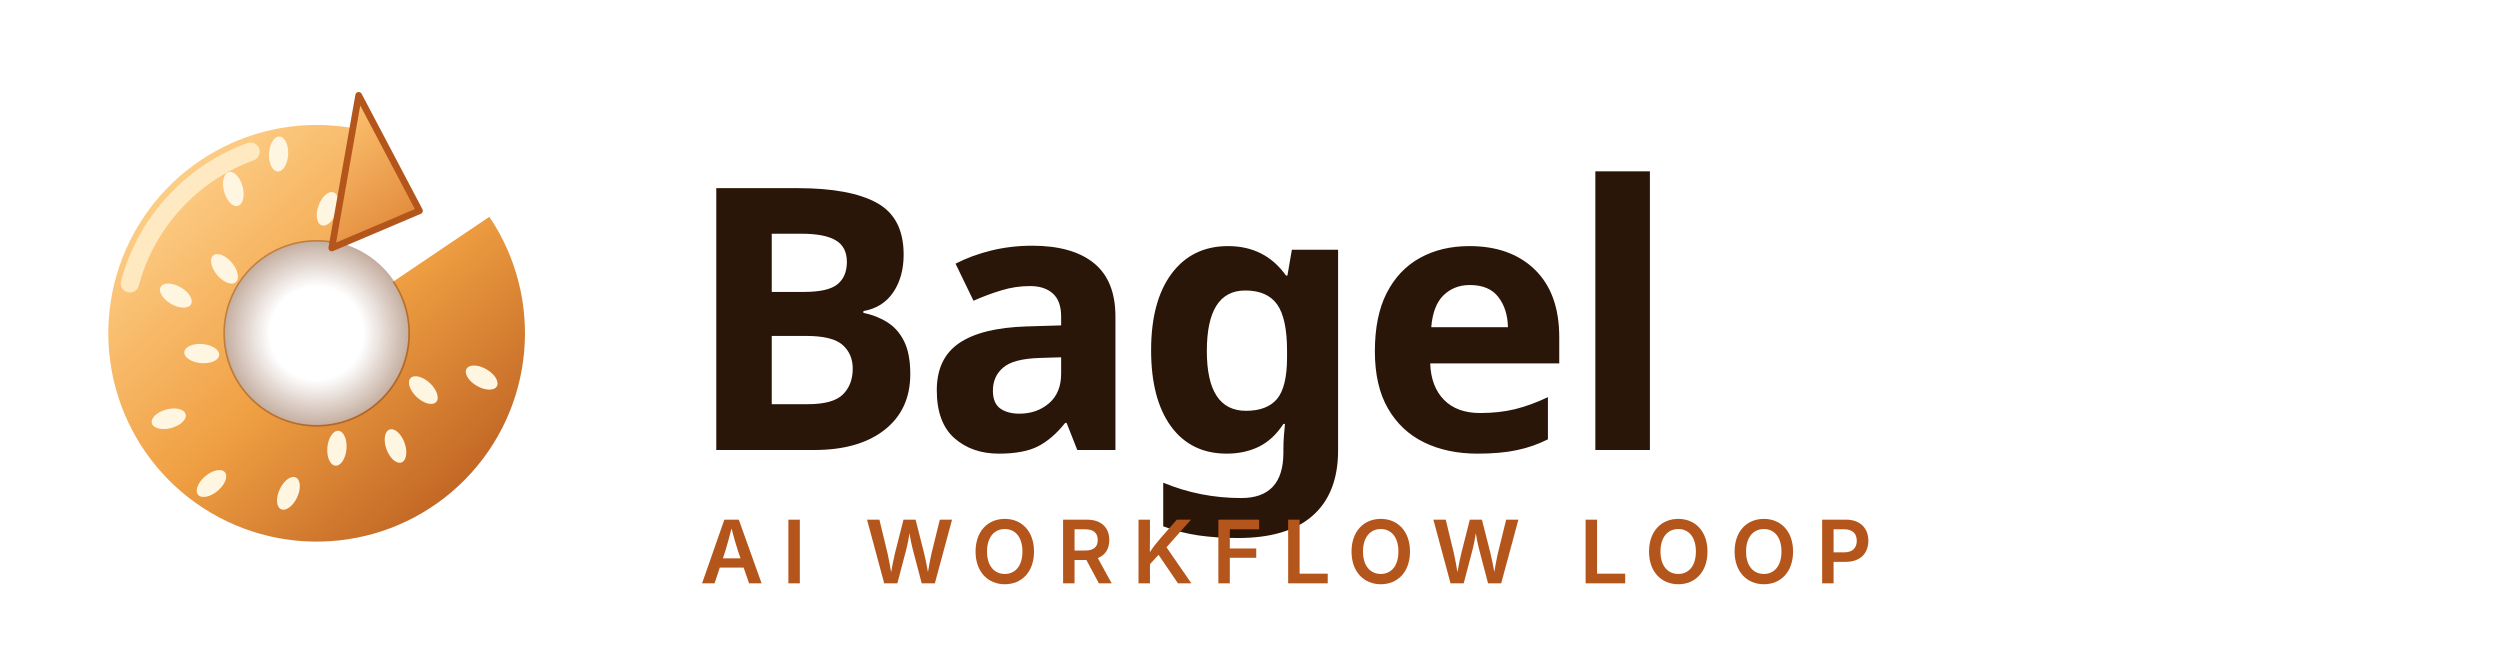
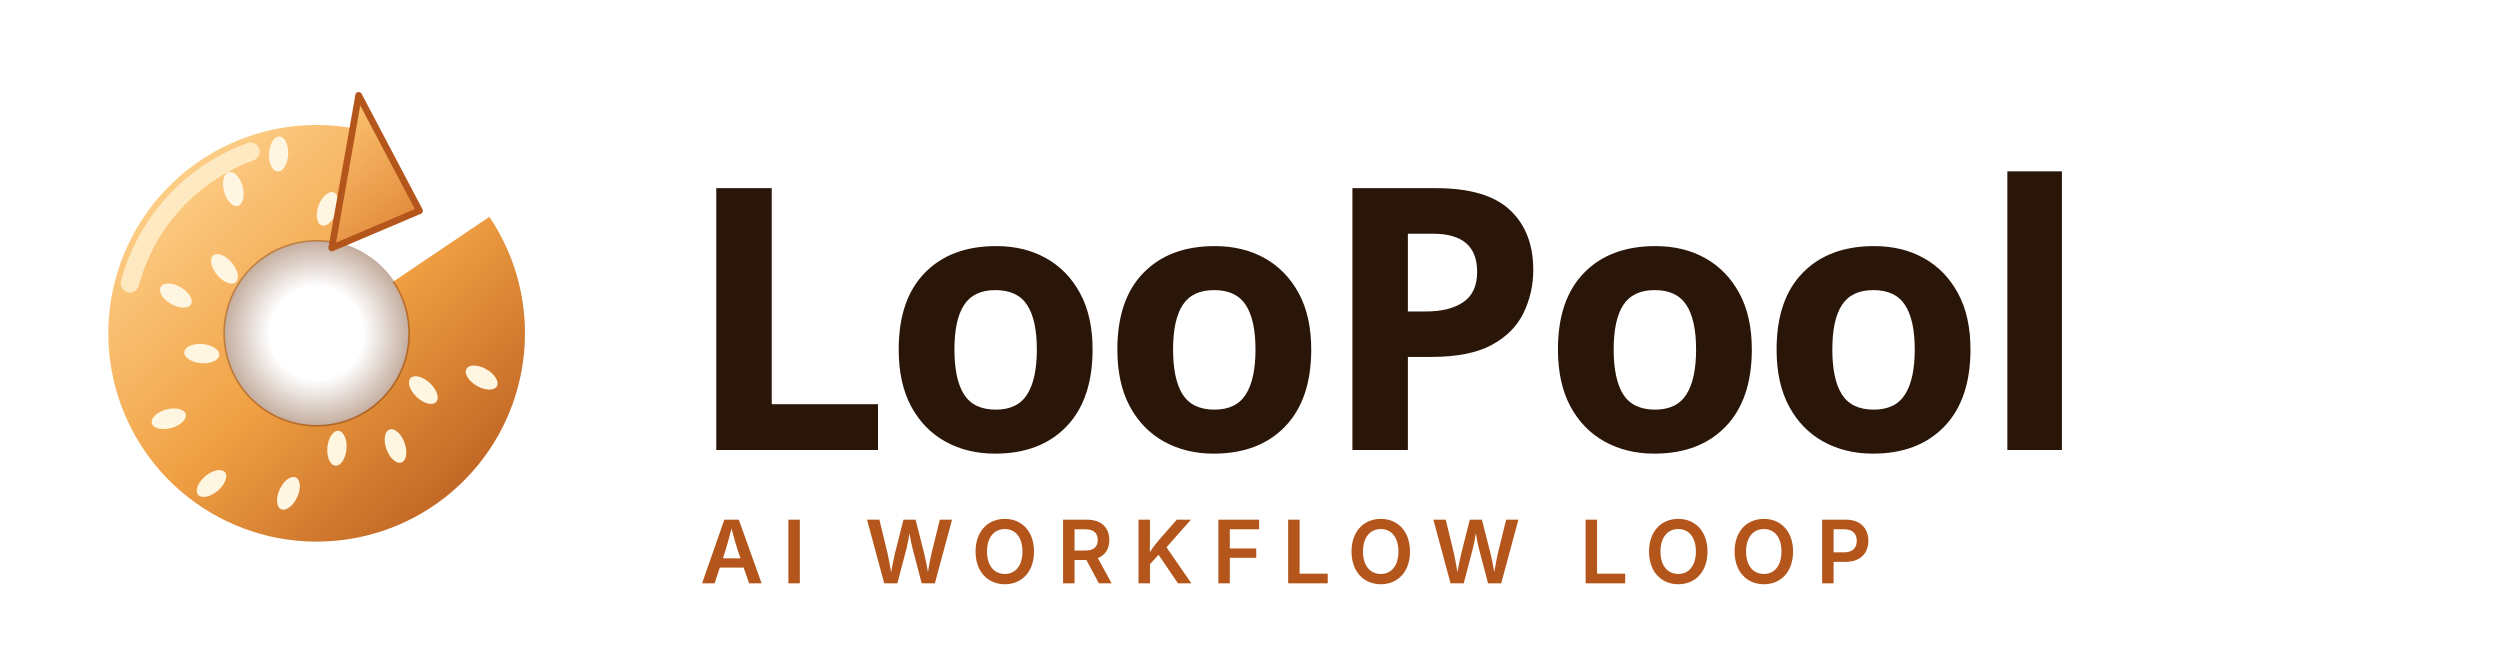
- <svg xmlns="http://www.w3.org/2000/svg" viewBox="0 0 300 80" role="img" aria-label="Bagel">
+ <svg xmlns="http://www.w3.org/2000/svg" viewBox="0 0 300 80" role="img" aria-label="LooPool">
  <defs>
    <linearGradient id="bgl-crust" x1="12" y1="10" x2="54" y2="56" gradientUnits="userSpaceOnUse">
      <stop offset="0" stop-color="#FFD592" />
      <stop offset=".5" stop-color="#F0A043" />
      <stop offset="1" stop-color="#B4561C" />
    </linearGradient>
    <linearGradient id="bgl-tip" x1="34" y1="4" x2="48" y2="22" gradientUnits="userSpaceOnUse">
      <stop offset="0" stop-color="#FFC774" />
      <stop offset="1" stop-color="#D9782A" />
    </linearGradient>
    <radialGradient id="bgl-hole" cx="32" cy="32" r="11.2" gradientUnits="userSpaceOnUse">
      <stop offset=".5" stop-color="#6B300D" stop-opacity="0" />
      <stop offset="1" stop-color="#6B300D" stop-opacity=".4" />
    </radialGradient>
    <g id="bgl-mark">
      <path d="M46.92 21.93 A18 18 0 1 1 35.13 14.27" fill="none" stroke="url(#bgl-crust)" stroke-width="14" />
      <path d="M9.59 26 A23.2 23.2 0 0 1 24.07 10.2" fill="none" stroke="#FFF1D2" stroke-opacity=".8" stroke-width="2.2" stroke-linecap="round" />
      <circle cx="32" cy="32" r="11.2" fill="url(#bgl-hole)" />
      <g fill="#FFF6E2">
        <ellipse cx="14.25" cy="42.25" rx="1.15" ry="2.1" transform="rotate(255 14.25 42.25)" />
        <ellipse cx="15.1" cy="27.47" rx="1.15" ry="2.1" transform="rotate(300 15.1 27.47)" />
        <ellipse cx="22" cy="14.68" rx="1.15" ry="2.1" transform="rotate(345 22 14.68)" />
        <ellipse cx="28.61" cy="51.2" rx="1.15" ry="2.1" transform="rotate(205 28.61 51.2)" />
        <ellipse cx="41.46" cy="45.52" rx="1.15" ry="2.1" transform="rotate(160 41.46 45.52)" />
        <ellipse cx="51.8" cy="37.31" rx="1.15" ry="2.1" transform="rotate(120 51.8 37.31)" />
        <ellipse cx="33.31" cy="17.06" rx="1.15" ry="2.1" transform="rotate(20 33.31 17.06)" />
        <ellipse cx="18.21" cy="34.43" rx="1.15" ry="2.1" transform="rotate(275 18.21 34.43)" />
        <ellipse cx="34.43" cy="45.79" rx="1.15" ry="2.1" transform="rotate(185 34.43 45.79)" />
        <ellipse cx="44.8" cy="38.81" rx="1.15" ry="2.1" transform="rotate(133 44.8 38.81)" />
        <ellipse cx="20.94" cy="24.26" rx="1.15" ry="2.1" transform="rotate(320 20.94 24.26)" />
        <ellipse cx="19.38" cy="50.02" rx="1.15" ry="2.1" transform="rotate(230 19.38 50.02)" />
        <ellipse cx="27.43" cy="10.48" rx="1.15" ry="2.1" transform="rotate(3 27.43 10.48)" />
      </g>
      <path d="M37.04 3.44 L44.34 17.29 L33.81 21.76 Z" fill="url(#bgl-tip)" stroke="#B4561C" stroke-width=".8" stroke-linejoin="round" />
    </g>
  </defs>
  <use href="#bgl-mark" transform="translate(6 8)" />
-   <text x="82" y="54" font-family="'SF Pro Rounded','Nunito','Avenir Next',system-ui,sans-serif" font-size="44" font-weight="800" letter-spacing="-1" fill="#2A1608">Bagel</text>
+   <text x="82" y="54" font-family="'SF Pro Rounded','Nunito','Avenir Next',system-ui,sans-serif" font-size="44" font-weight="800" letter-spacing="-1" fill="#2A1608">LooPool</text>
  <text x="84" y="70" font-family="'SF Pro Text','PingFang SC',system-ui,sans-serif" font-size="10.5" font-weight="600" letter-spacing="2.2" fill="#B4561C">AI WORKFLOW LOOP</text>
</svg>
